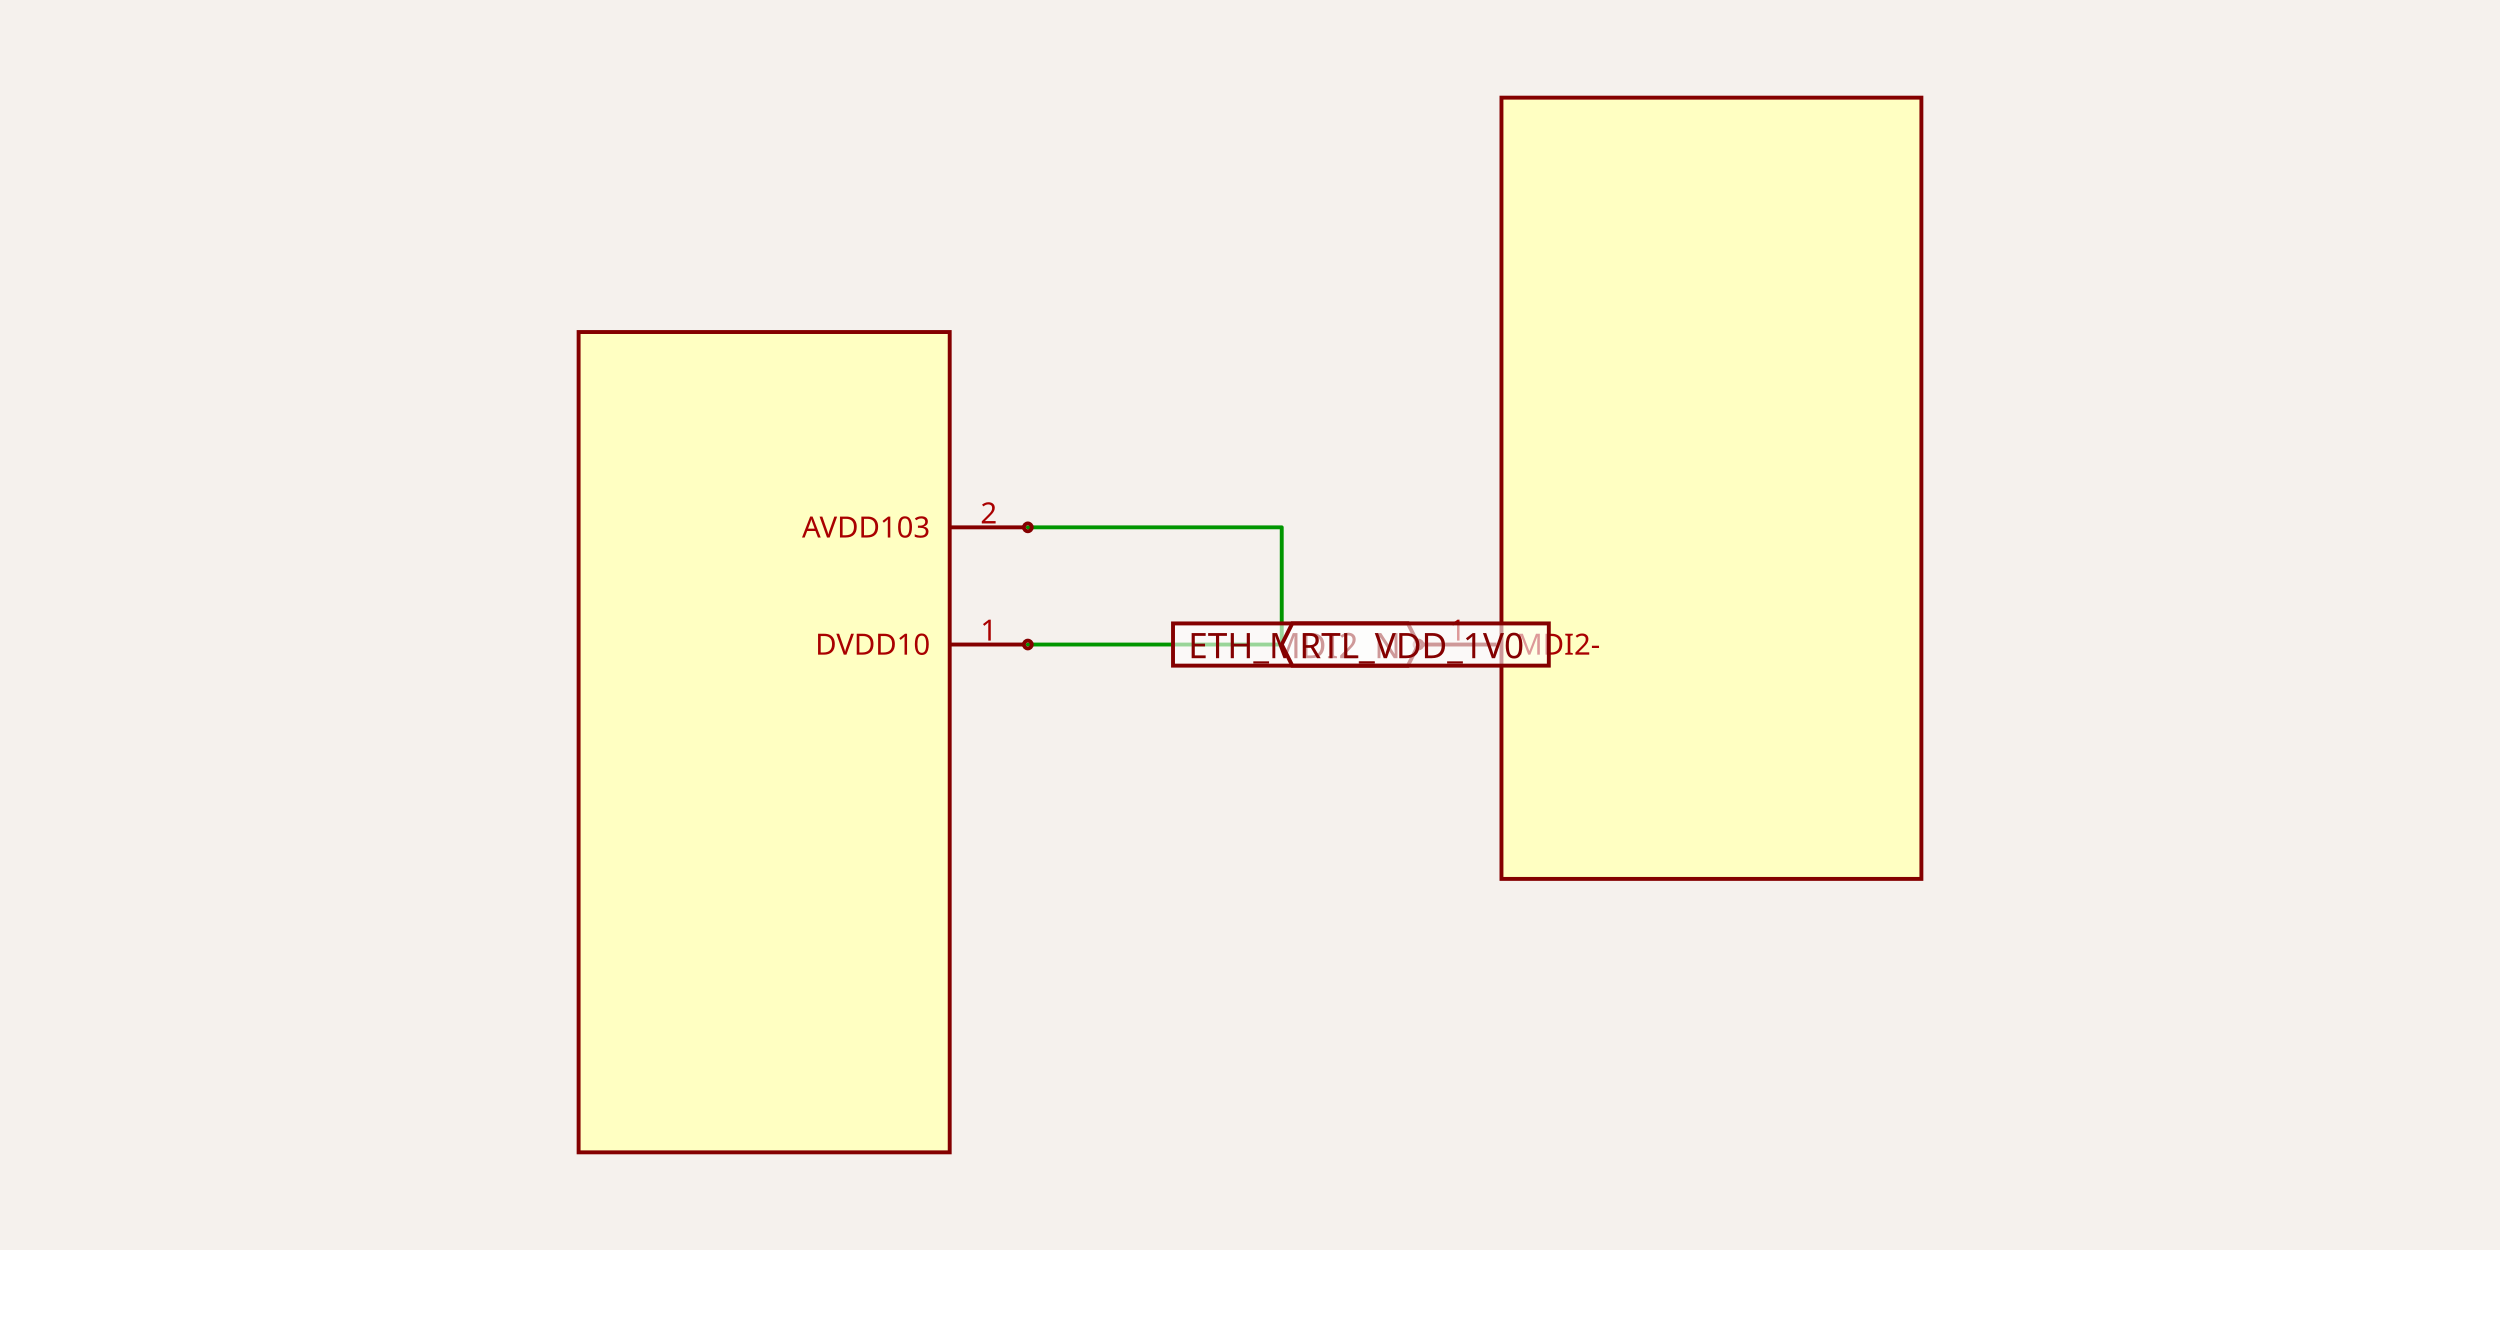
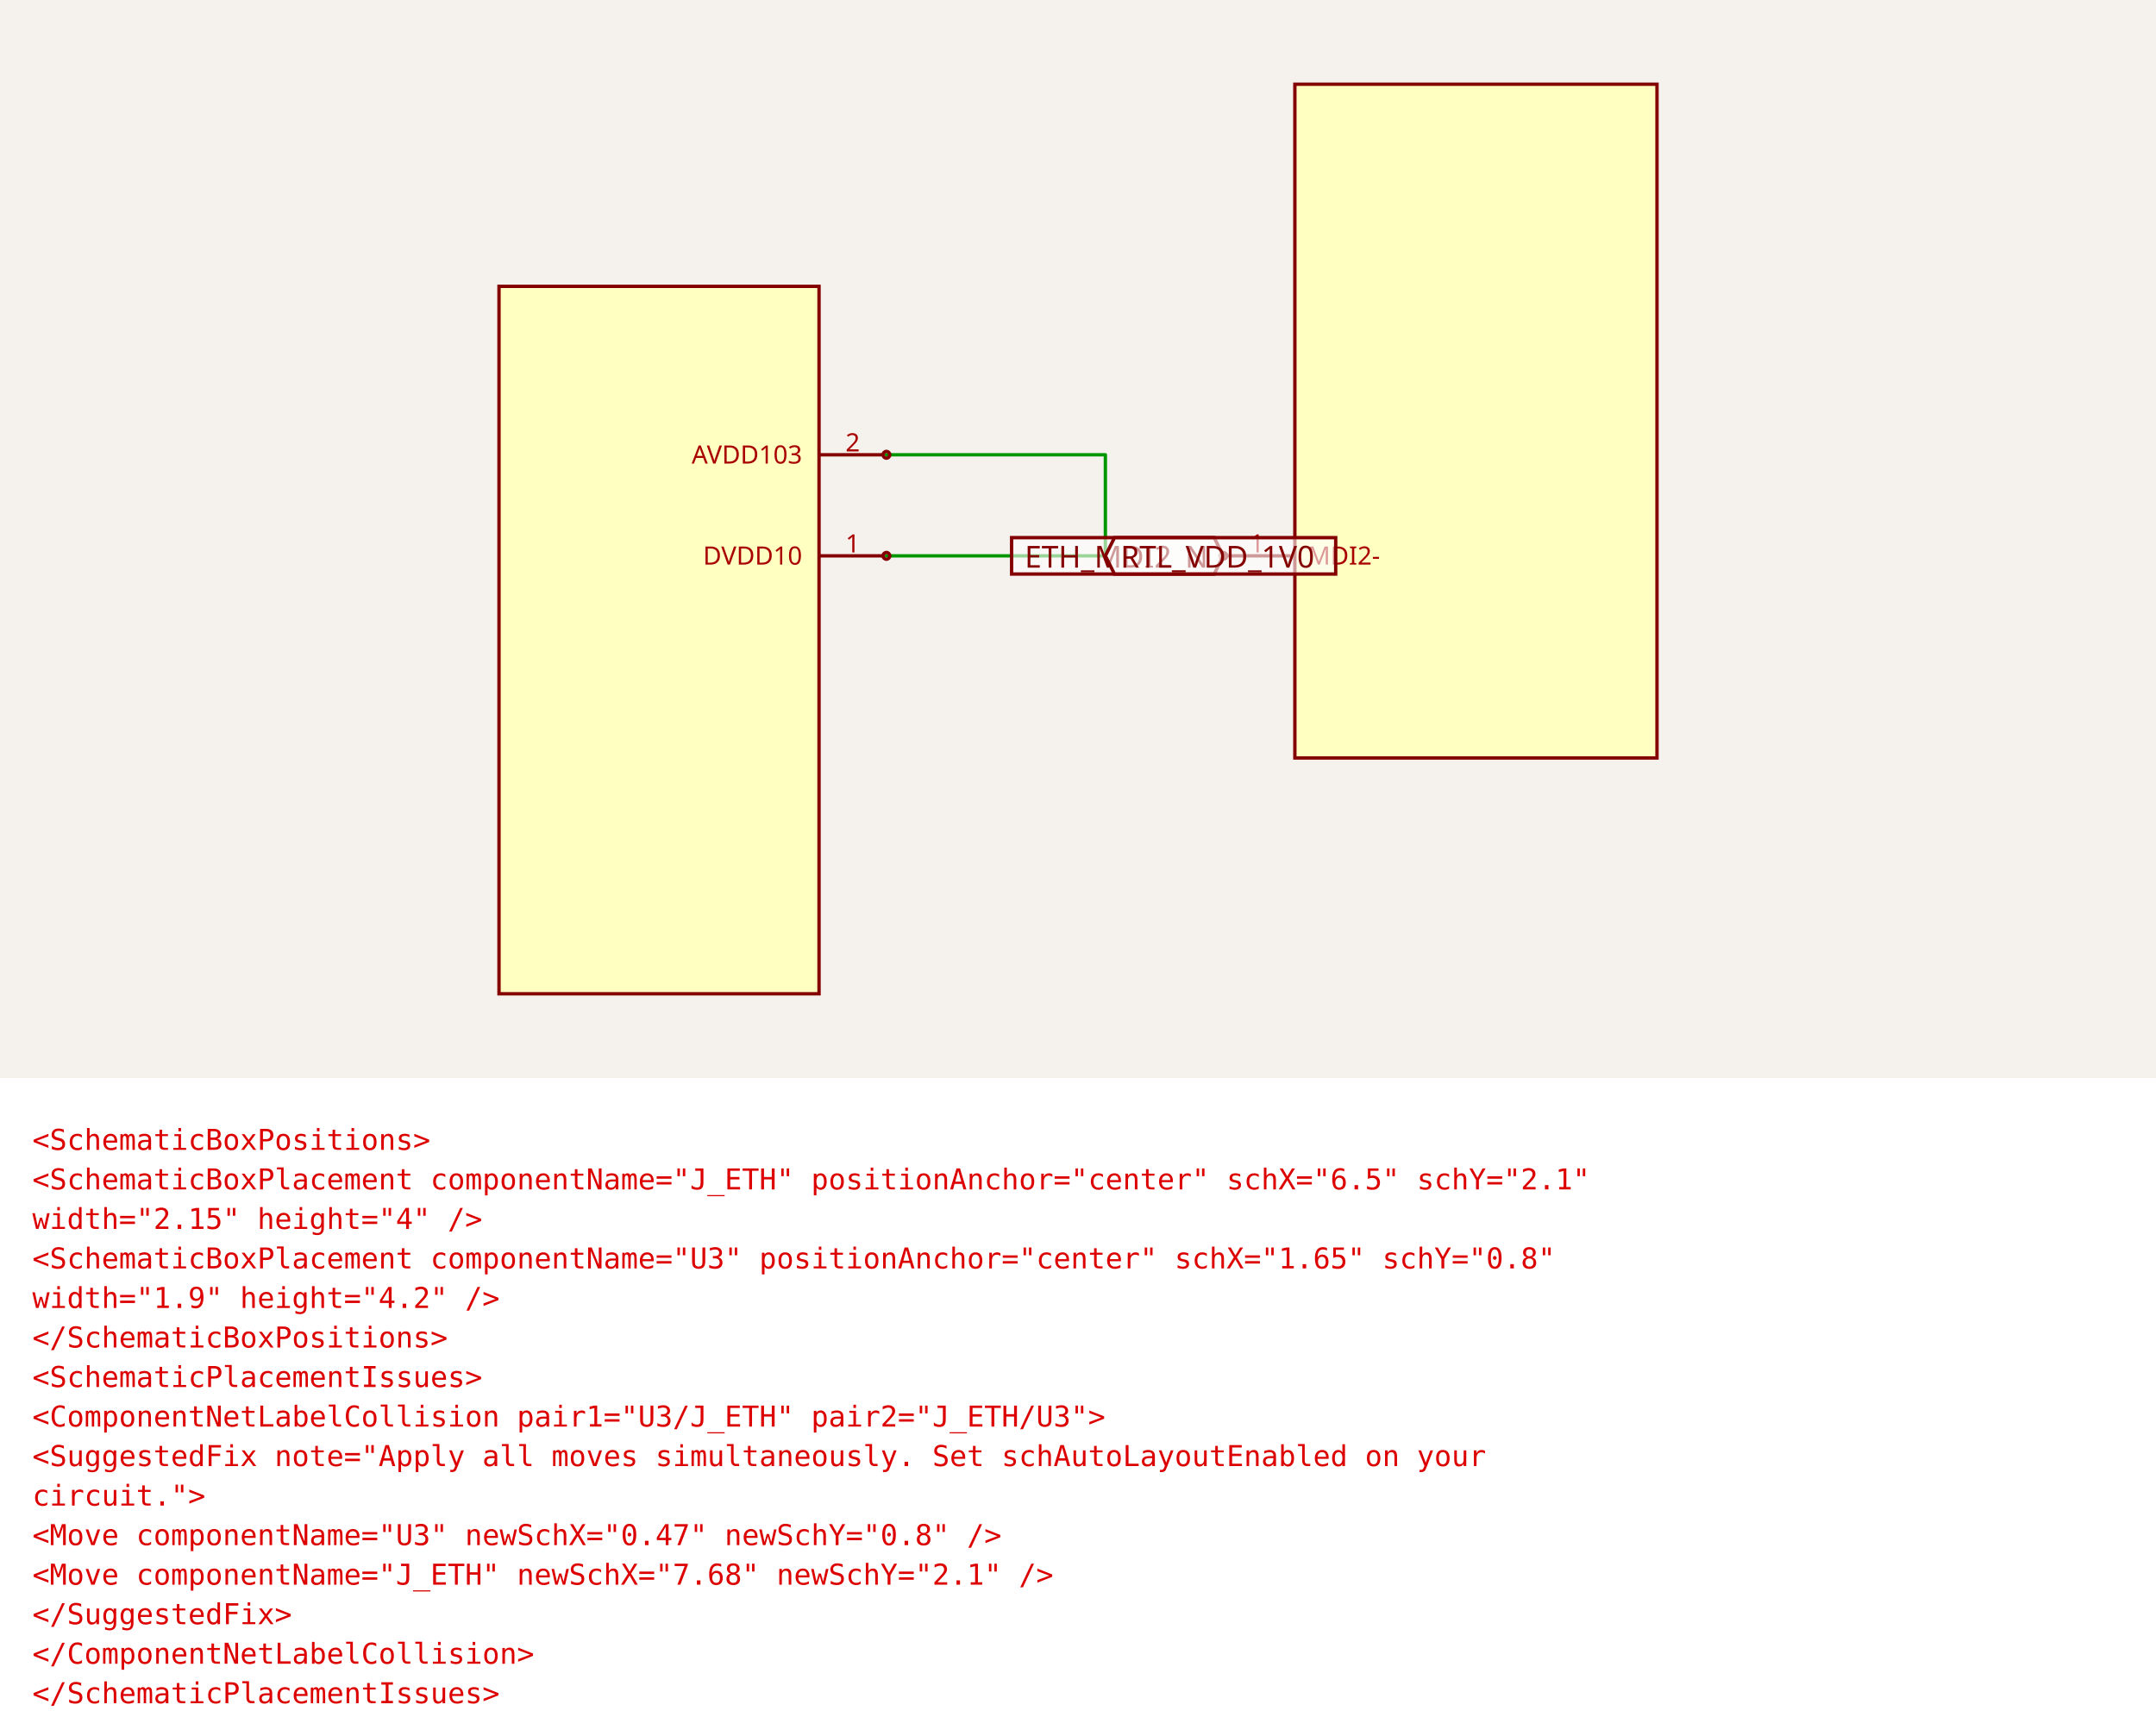
- <svg xmlns="http://www.w3.org/2000/svg" width="1200" height="636" viewBox="0 0 1200 636" role="img" aria-label="schematic analysis fixture">
+ <svg xmlns="http://www.w3.org/2000/svg" width="1200" height="966" viewBox="0 0 1200 966" role="img" aria-label="schematic analysis fixture">
  <g transform="translate(0, 0)">
    <style>
              .boundary { fill: rgb(245, 241, 237); }
              .schematic-boundary { fill: none; stroke: #fff; }
              .component { fill: none; stroke: rgb(132, 0, 0); }
              .chip { fill: rgb(255, 255, 194); stroke: rgb(132, 0, 0); }
              .component-pin { fill: none; stroke: rgb(132, 0, 0); }
              /* Basic per-trace hover fallback */
              .trace:hover {
                filter: invert(1);
              }
              .trace:hover .trace-crossing-outline {
                opacity: 0;
              }
              .trace:hover .trace-junction {
                filter: invert(1);
              }
              /* Net-hover highlighting: when a trace or its overlays are hovered,
                 invert color for all traces (base + overlays) sharing the same
                 subcircuit connectivity key. Also hide crossing outline during hover. */
              svg:has(:is(g.trace[data-subcircuit-connectivity-map-key="undefined"], g.trace-overlays[data-subcircuit-connectivity-map-key="undefined"]):hover) :is(g.trace[data-subcircuit-connectivity-map-key="undefined"], g.trace-overlays[data-subcircuit-connectivity-map-key="undefined"]) { filter: invert(1); }
svg:has(:is(g.trace[data-subcircuit-connectivity-map-key="undefined"], g.trace-overlays[data-subcircuit-connectivity-map-key="undefined"]):hover) g.trace-overlays[data-subcircuit-connectivity-map-key="undefined"] .trace-crossing-outline { opacity: 0; }
              .text { font-family: sans-serif; fill: rgb(0, 150, 0); }
              .pin-number { fill: rgb(169, 0, 0); }
              .port-label { fill: rgb(0, 100, 100); }
              .component-name { fill: rgb(0, 100, 100); }

            </style>
    <rect class="boundary" x="0" y="0" width="1200" height="600" />
    <g class="trace sch-trace" data-layer="base" data-circuit-json-type="schematic_trace" data-schematic-trace-id="schematic_trace_u3_vdd">
      <path d="M 493.359 253.125 L 615.234 253.125 L 615.234 309.375 L 493.359 309.375" class="trace-invisible-hover-outline sch-trace-hitbox" stroke="rgb(0, 150, 0)" fill="none" stroke-width="15px" stroke-linecap="round" opacity="0" stroke-linejoin="round" />
      <path class="sch-trace-path" d="M 493.359 253.125 L 615.234 253.125 L 615.234 309.375 L 493.359 309.375" stroke="rgb(0, 150, 0)" fill="none" stroke-width="1.875px" stroke-linecap="round" stroke-linejoin="round" />
    </g>
    <g class="trace-overlays sch-trace-overlays" data-layer="overlay" data-circuit-json-type="schematic_trace" data-schematic-trace-id="schematic_trace_u3_vdd" />
    <g class="sch-component" data-circuit-json-type="schematic_component" data-schematic-component-id="schematic_component_j_eth" data-schematic-sheet-id="schematic_sheet_0">
      <rect class="component chip sch-component-body" x="720.703" y="46.875" width="201.562" height="375" stroke-width="1.875px" fill="rgb(255, 255, 194)" stroke="rgb(132, 0, 0)" />
      <rect class="component-overlay sch-component-overlay" x="720.703" y="46.875" width="201.562" height="375" fill="transparent" />
      <line class="component-pin sch-component-pin sch-port-line" x1="718.359" y1="309.375" x2="682.734" y2="309.375" stroke-width="1.875px" />
      <g class="sch-port" data-schematic-port-id="source_port_j_eth_mdi2_n">
        <circle class="component-pin sch-component-pin sch-port-terminal" cx="680.859" cy="309.375" r="1.875" stroke-width="1.875px" />
        <rect x="678.984" y="307.5" width="3.75" height="3.75" opacity="0" />
      </g>
      <text class="pin-number sch-pin-number" x="699.609" y="307.5" style="font-family: sans-serif;" fill="rgb(169, 0, 0)" text-anchor="middle" dominant-baseline="auto" font-size="14.062px" transform="">1</text>
      <text class="pin-number sch-pin-label" x="727.734" y="309.375" style="font-family: sans-serif;" fill="rgb(169, 0, 0)" text-anchor="start" dominant-baseline="middle" font-size="14.062px" transform="">MDI2-</text>
    </g>
    <g class="sch-component" data-circuit-json-type="schematic_component" data-schematic-component-id="schematic_component_u3" data-schematic-sheet-id="schematic_sheet_0">
      <rect class="component chip sch-component-body" x="277.734" y="159.375" width="178.125" height="393.75" stroke-width="1.875px" fill="rgb(255, 255, 194)" stroke="rgb(132, 0, 0)" />
      <rect class="component-overlay sch-component-overlay" x="277.734" y="159.375" width="178.125" height="393.75" fill="transparent" />
      <line class="component-pin sch-component-pin sch-port-line" x1="455.859" y1="309.375" x2="491.484" y2="309.375" stroke-width="1.875px" />
      <g class="sch-port" data-schematic-port-id="source_port_u3_dvdd10">
        <circle class="component-pin sch-component-pin sch-port-terminal" cx="493.359" cy="309.375" r="1.875" stroke-width="1.875px" />
        <rect x="491.484" y="307.5" width="3.75" height="3.75" opacity="0" />
      </g>
      <text class="pin-number sch-pin-number" x="474.609" y="307.5" style="font-family: sans-serif;" fill="rgb(169, 0, 0)" text-anchor="middle" dominant-baseline="auto" font-size="14.062px" transform="">1</text>
      <text class="pin-number sch-pin-label" x="446.484" y="309.375" style="font-family: sans-serif;" fill="rgb(169, 0, 0)" text-anchor="end" dominant-baseline="middle" font-size="14.062px" transform="">DVDD10</text>
      <line class="component-pin sch-component-pin sch-port-line" x1="455.859" y1="253.125" x2="491.484" y2="253.125" stroke-width="1.875px" />
      <g class="sch-port" data-schematic-port-id="source_port_u3_avdd103">
        <circle class="component-pin sch-component-pin sch-port-terminal" cx="493.359" cy="253.125" r="1.875" stroke-width="1.875px" />
        <rect x="491.484" y="251.25" width="3.75" height="3.75" opacity="0" />
      </g>
      <text class="pin-number sch-pin-number" x="474.609" y="251.25" style="font-family: sans-serif;" fill="rgb(169, 0, 0)" text-anchor="middle" dominant-baseline="auto" font-size="14.062px" transform="">2</text>
      <text class="pin-number sch-pin-label" x="446.484" y="253.125" style="font-family: sans-serif;" fill="rgb(169, 0, 0)" text-anchor="end" dominant-baseline="middle" font-size="14.062px" transform="">AVDD103</text>
    </g>
    <g class="schematic-port-hover sch-port-hover" data-schematic-port-id="source_port_j_eth_mdi2_n" data-schematic-sheet-id="schematic_sheet_0">
      <circle cx="680.859" cy="309.375" r="3.75" fill="red" opacity="0" />
    </g>
    <g class="schematic-port-hover sch-port-hover" data-schematic-port-id="source_port_u3_dvdd10" data-schematic-sheet-id="schematic_sheet_0">
      <circle cx="493.359" cy="309.375" r="3.75" fill="red" opacity="0" />
    </g>
    <g class="schematic-port-hover sch-port-hover" data-schematic-port-id="source_port_u3_avdd103" data-schematic-sheet-id="schematic_sheet_0">
      <circle cx="493.359" cy="253.125" r="3.75" fill="red" opacity="0" />
    </g>
    <path class="net-label sch-net-label" d="     M 680.859,309.375     L 675.797,319.5     L 563.047,319.5     L 563.047,299.25     L 675.797,299.25     Z   " fill="rgba(255, 255, 255, 0.6)" stroke="rgb(132, 0, 0)" stroke-width="1.875px" />
    <text class="net-label-text sch-net-label-text" x="672.422" y="309.375" fill="rgb(132, 0, 0)" text-anchor="end" dominant-baseline="central" font-family="sans-serif" font-variant-numeric="tabular-nums" font-size="16.875px" transform="">ETH_MDI2_N</text>
    <path class="net-label sch-net-label" d="     M 615.234,309.375     L 620.297,299.25     L 743.434,299.25     L 743.434,319.5     L 620.297,319.5     Z   " fill="rgba(255, 255, 255, 0.6)" stroke="rgb(132, 0, 0)" stroke-width="1.875px" />
    <text class="net-label-text sch-net-label-text" x="623.672" y="309.375" fill="rgb(132, 0, 0)" text-anchor="start" dominant-baseline="central" font-family="sans-serif" font-variant-numeric="tabular-nums" font-size="16.875px" transform="">RTL_VDD_1V0</text>
  </g>
  <g transform="translate(0, 600) scale(1, 1) translate(0, 0)">
    <rect width="100%" height="100%" fill="#fff" />
    <text x="18" y="40" fill="#d00" font-family="Menlo, Consolas, monospace" font-size="16">
- </text>
+       <tspan x="18" dy="0">&lt;SchematicBoxPositions&gt;</tspan>
+       <tspan x="18" dy="22">&lt;SchematicBoxPlacement componentName="J_ETH" positionAnchor="center" schX="6.5" schY="2.1"</tspan>
+       <tspan x="18" dy="22">  width="2.15" height="4" /&gt;</tspan>
+       <tspan x="18" dy="22">&lt;SchematicBoxPlacement componentName="U3" positionAnchor="center" schX="1.65" schY="0.8"</tspan>
+       <tspan x="18" dy="22">  width="1.9" height="4.2" /&gt;</tspan>
+       <tspan x="18" dy="22">&lt;/SchematicBoxPositions&gt;</tspan>
+       <tspan x="18" dy="22">&lt;SchematicPlacementIssues&gt;</tspan>
+       <tspan x="18" dy="22">&lt;ComponentNetLabelCollision pair1="U3/J_ETH" pair2="J_ETH/U3"&gt;</tspan>
+       <tspan x="18" dy="22">  &lt;SuggestedFix note="Apply all moves simultaneously. Set schAutoLayoutEnabled on your</tspan>
+       <tspan x="18" dy="22">  circuit."&gt;</tspan>
+       <tspan x="18" dy="22">    &lt;Move componentName="U3" newSchX="0.47" newSchY="0.8" /&gt;</tspan>
+       <tspan x="18" dy="22">    &lt;Move componentName="J_ETH" newSchX="7.68" newSchY="2.1" /&gt;</tspan>
+       <tspan x="18" dy="22">  &lt;/SuggestedFix&gt;</tspan>
+       <tspan x="18" dy="22">&lt;/ComponentNetLabelCollision&gt;</tspan>
+       <tspan x="18" dy="22">&lt;/SchematicPlacementIssues&gt;</tspan>
+     </text>
  </g>
</svg>
